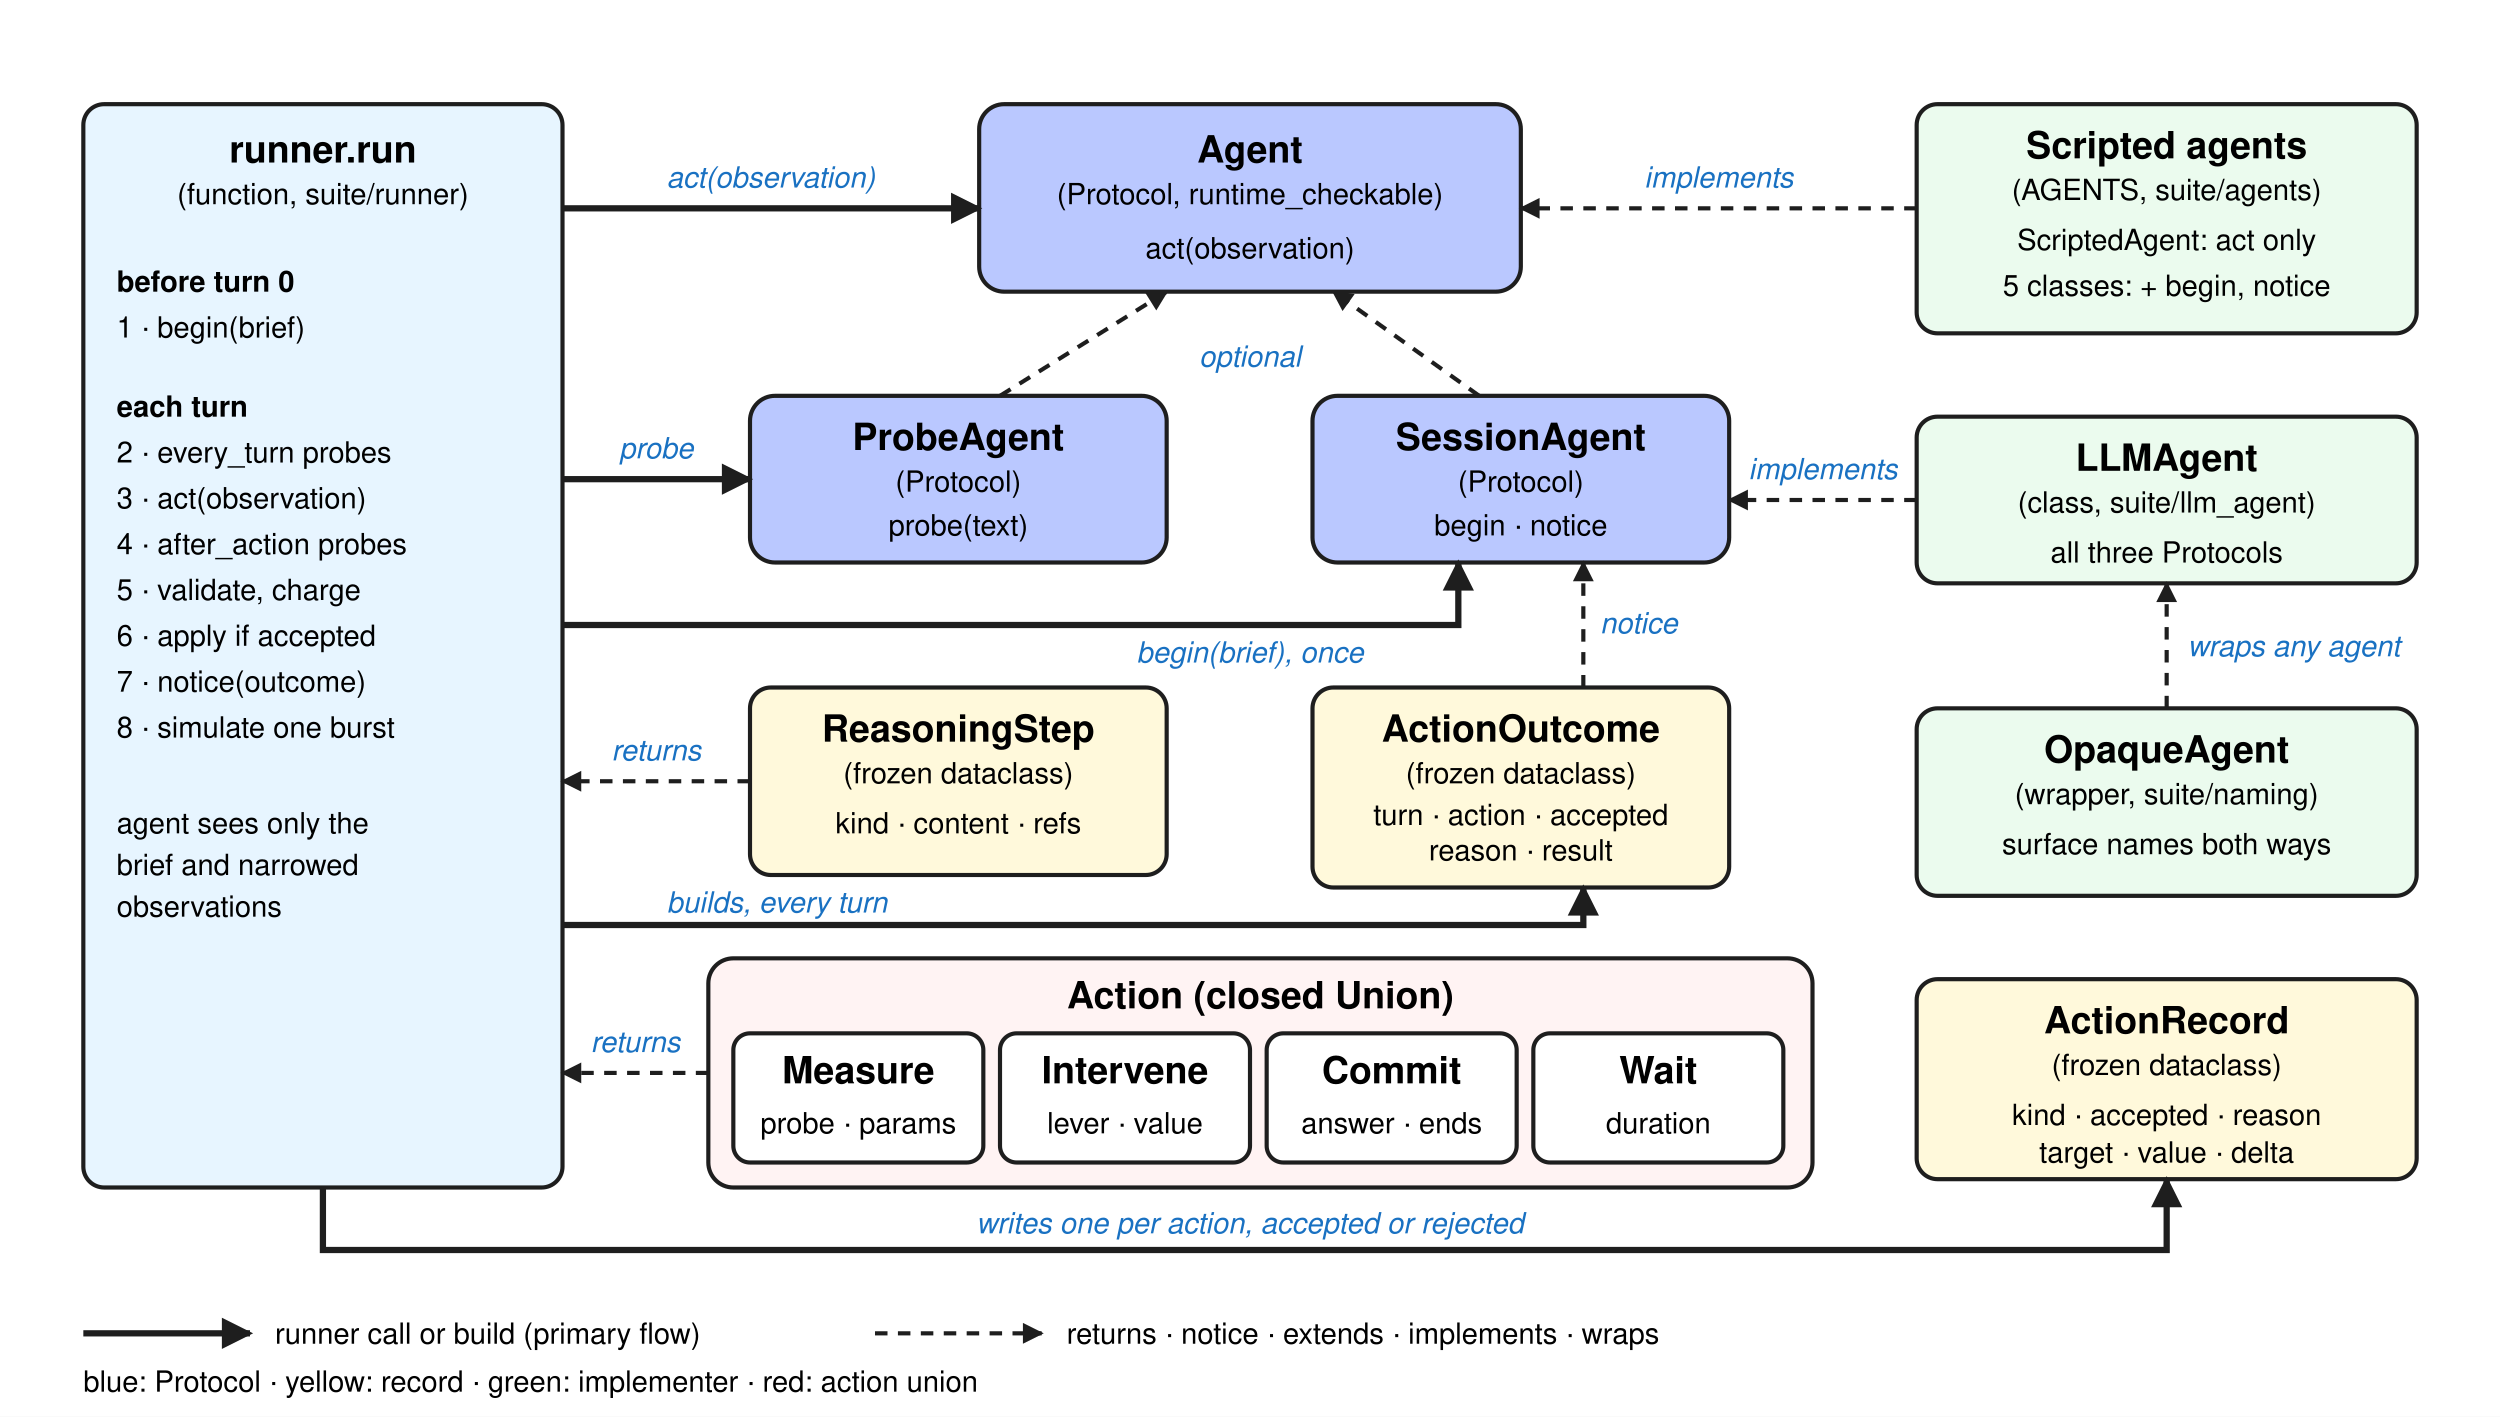
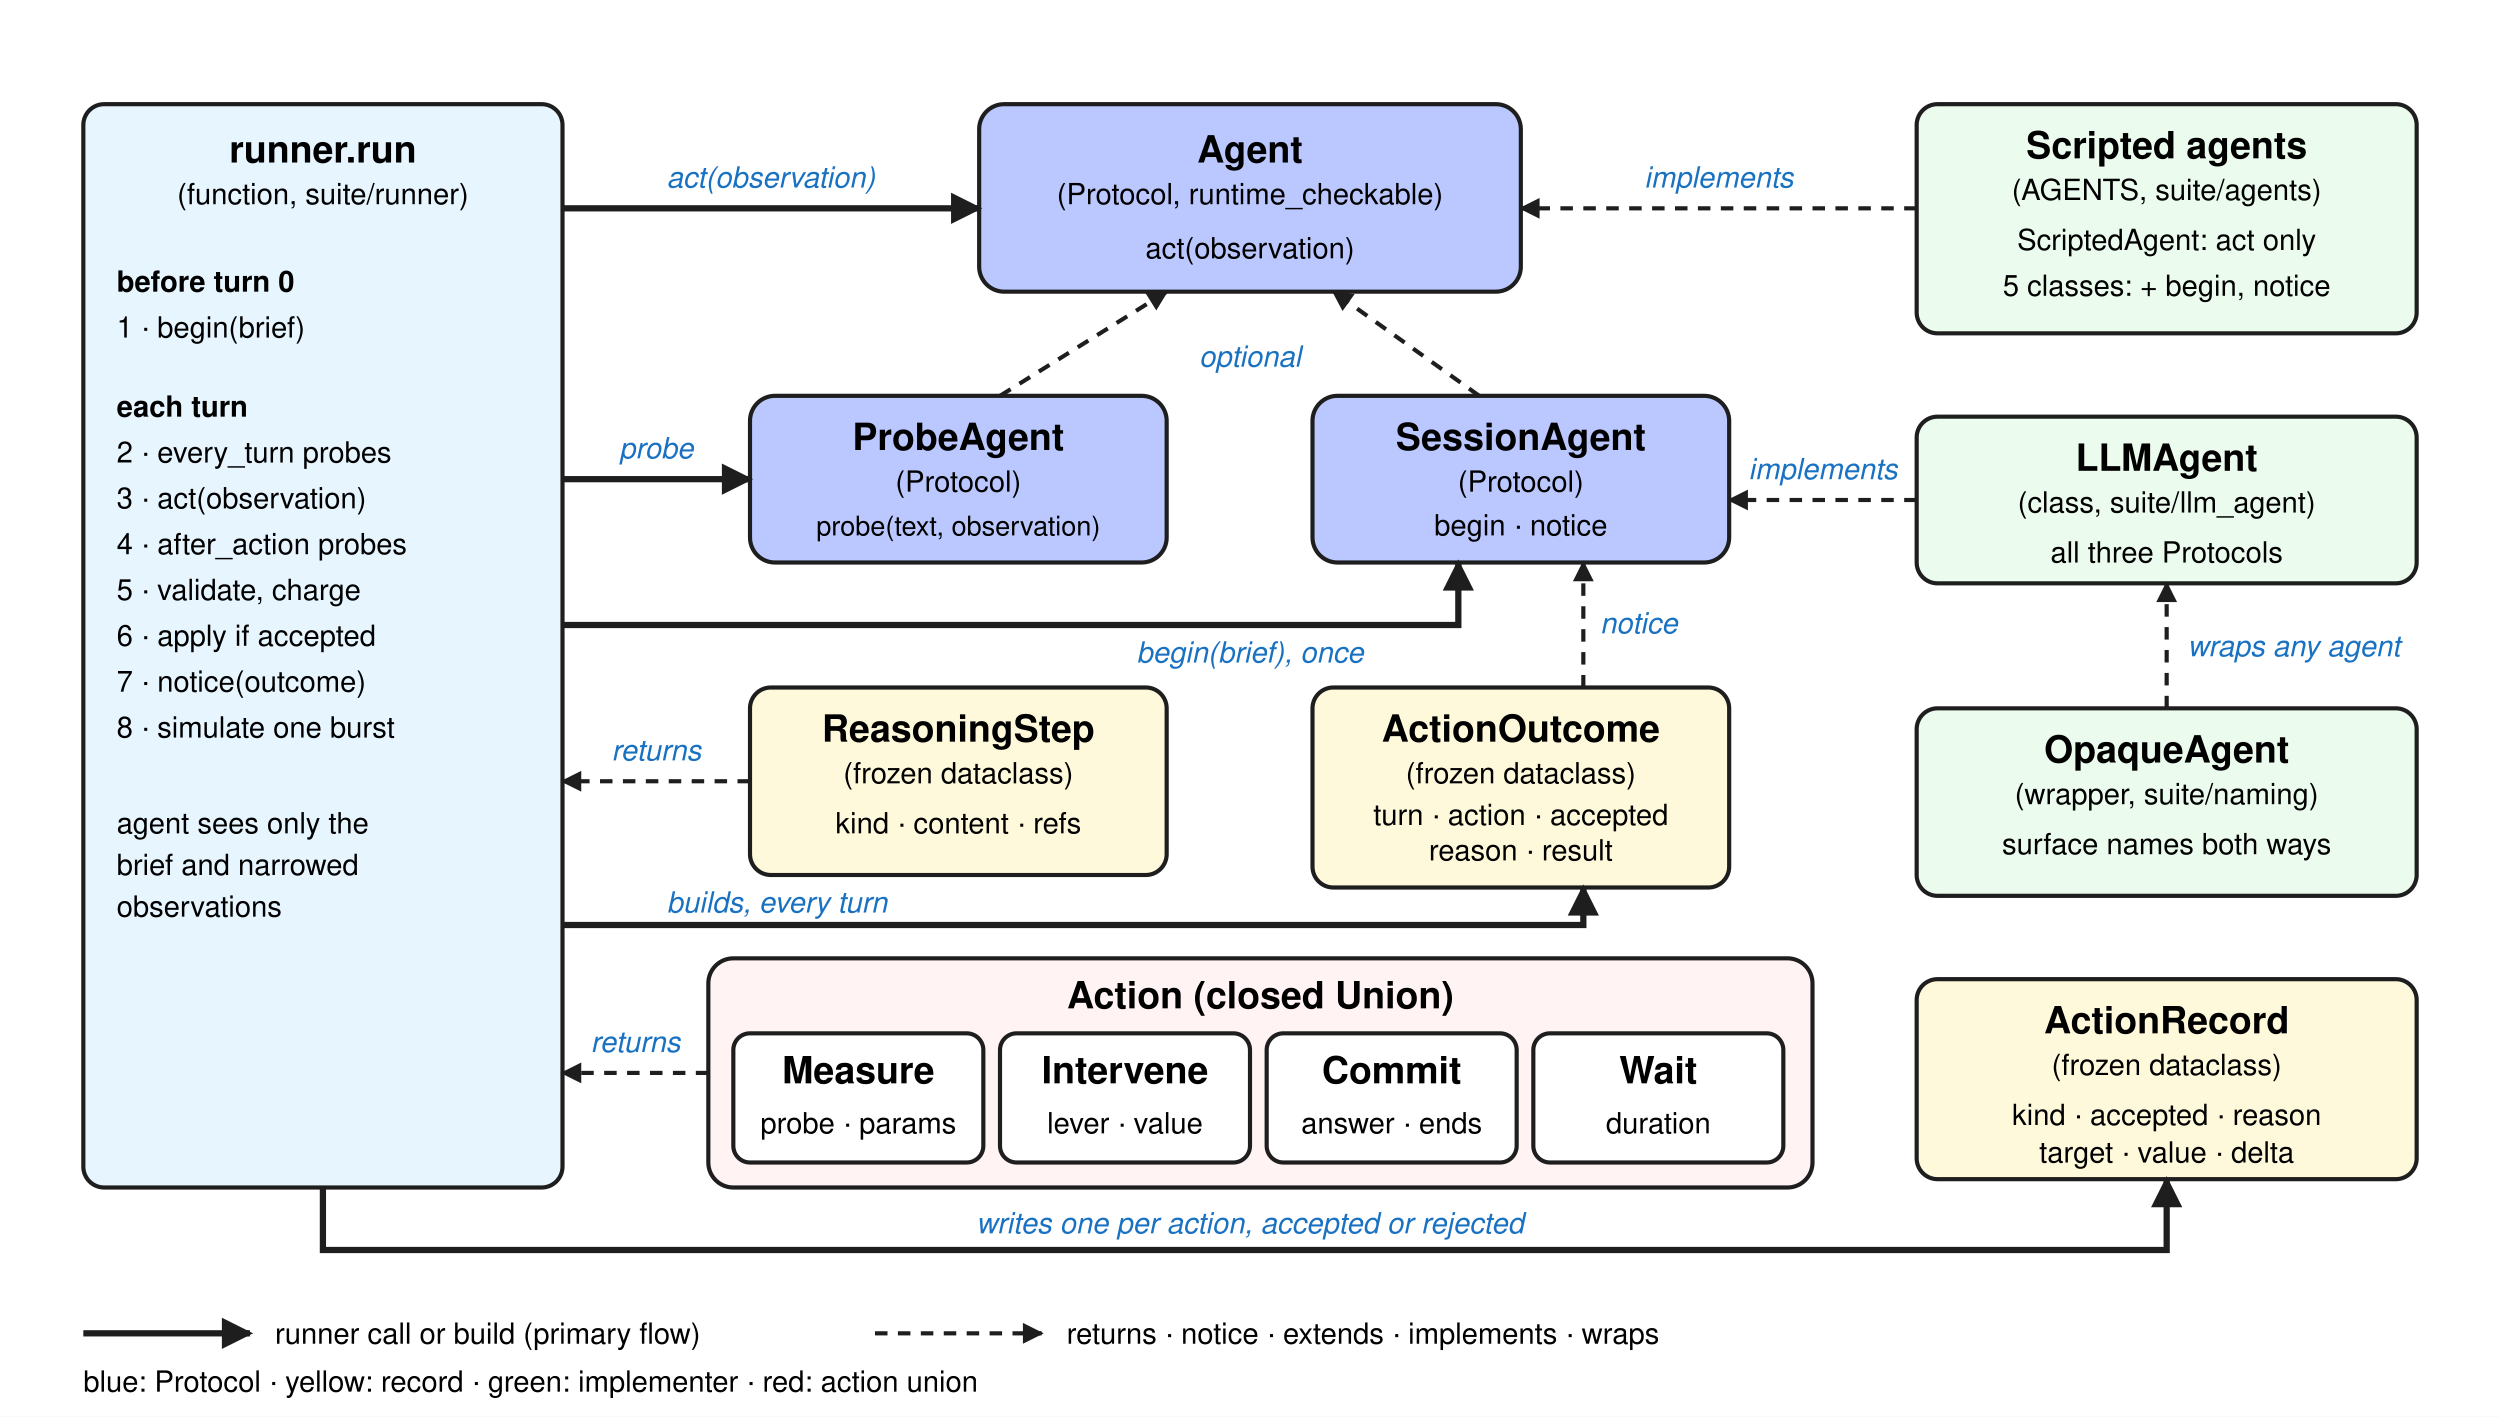
<svg xmlns="http://www.w3.org/2000/svg" width="2400" height="1360" viewBox="0 0 1200 680" font-family="Helvetica, Arial, sans-serif">
  <defs>
    <marker id="arrowhead" viewBox="0 0 10 10" refX="9" refY="5" markerWidth="5" markerHeight="5" orient="auto-start-reverse">
      <polygon points="0,0 10,5 0,10" fill="#1e1e1e" />
    </marker>
  </defs>
  <rect id="background" x="0" y="0" width="1200" height="680" fill="#ffffff" />
  <rect id="run-box" x="40" y="50" width="230" height="520" rx="10" fill="#e7f5ff" stroke="#1e1e1e" stroke-width="2" />
  <text id="run-name" x="155" y="78" font-size="18" font-weight="700" text-anchor="middle">runner.run</text>
  <text id="run-kind" x="155" y="98" font-size="14" text-anchor="middle">(function, suite/runner)</text>
  <text id="run-h1" x="56" y="140" font-size="14" font-weight="700">before turn 0</text>
  <text id="run-s1" x="56" y="162" font-size="14">1 · begin(brief)</text>
  <text id="run-h2" x="56" y="200" font-size="14" font-weight="700">each turn</text>
  <text id="run-s2" x="56" y="222" font-size="14">2 · every_turn probes</text>
  <text id="run-s3" x="56" y="244" font-size="14">3 · act(observation)</text>
  <text id="run-s4" x="56" y="266" font-size="14">4 · after_action probes</text>
  <text id="run-s5" x="56" y="288" font-size="14">5 · validate, charge</text>
  <text id="run-s6" x="56" y="310" font-size="14">6 · apply if accepted</text>
  <text id="run-s7" x="56" y="332" font-size="14">7 · notice(outcome)</text>
  <text id="run-s8" x="56" y="354" font-size="14">8 · simulate one burst</text>
  <text id="run-n1" x="56" y="400" font-size="14">agent sees only the</text>
  <text id="run-n2" x="56" y="420" font-size="14">brief and narrowed</text>
  <text id="run-n3" x="56" y="440" font-size="14">observations</text>
  <rect id="agent-box" x="470" y="50" width="260" height="90" rx="12" fill="#bac8ff" stroke="#1e1e1e" stroke-width="2" />
  <text id="agent-name" x="600" y="78" font-size="18" font-weight="700" text-anchor="middle">Agent</text>
  <text id="agent-kind" x="600" y="98" font-size="14" text-anchor="middle">(Protocol, runtime_checkable)</text>
  <text id="agent-m" x="600" y="124" font-size="14" text-anchor="middle">act(observation)</text>
  <rect id="probe-box" x="360" y="190" width="200" height="80" rx="12" fill="#bac8ff" stroke="#1e1e1e" stroke-width="2" />
  <text id="probe-name" x="460" y="216" font-size="18" font-weight="700" text-anchor="middle">ProbeAgent</text>
  <text id="probe-kind" x="460" y="236" font-size="14" text-anchor="middle">(Protocol)</text>
-   <text id="probe-m" x="460" y="257" font-size="14" text-anchor="middle">probe(text)</text>
+   <text id="probe-m" x="460" y="257" font-size="13" text-anchor="middle">probe(text, observation)</text>
  <rect id="session-box" x="630" y="190" width="200" height="80" rx="12" fill="#bac8ff" stroke="#1e1e1e" stroke-width="2" />
  <text id="session-name" x="730" y="216" font-size="18" font-weight="700" text-anchor="middle">SessionAgent</text>
  <text id="session-kind" x="730" y="236" font-size="14" text-anchor="middle">(Protocol)</text>
  <text id="session-m" x="730" y="257" font-size="14" text-anchor="middle">begin · notice</text>
  <path id="derive-probe" d="M 480 190 L 560 140" fill="none" stroke="#1e1e1e" stroke-width="2" stroke-dasharray="6,5" marker-end="url(#arrowhead)" />
  <path id="derive-session" d="M 710 190 L 640 140" fill="none" stroke="#1e1e1e" stroke-width="2" stroke-dasharray="6,5" marker-end="url(#arrowhead)" />
  <text id="derive-label" x="600" y="176" font-size="14" fill="#1971c2" font-style="italic" text-anchor="middle">optional</text>
  <rect id="step-box" x="360" y="330" width="200" height="90" rx="10" fill="#fff9db" stroke="#1e1e1e" stroke-width="2" />
  <text id="step-name" x="460" y="356" font-size="18" font-weight="700" text-anchor="middle">ReasoningStep</text>
  <text id="step-kind" x="460" y="376" font-size="14" text-anchor="middle">(frozen dataclass)</text>
  <text id="step-f" x="460" y="400" font-size="14" text-anchor="middle">kind · content · refs</text>
  <rect id="outcome-box" x="630" y="330" width="200" height="96" rx="10" fill="#fff9db" stroke="#1e1e1e" stroke-width="2" />
  <text id="outcome-name" x="730" y="356" font-size="18" font-weight="700" text-anchor="middle">ActionOutcome</text>
  <text id="outcome-kind" x="730" y="376" font-size="14" text-anchor="middle">(frozen dataclass)</text>
  <text id="outcome-f1" x="730" y="396" font-size="14" text-anchor="middle">turn · action · accepted</text>
  <text id="outcome-f2" x="730" y="413" font-size="14" text-anchor="middle">reason · result</text>
  <rect id="action-box" x="340" y="460" width="530" height="110" rx="12" fill="#fff3f3" stroke="#1e1e1e" stroke-width="2" />
  <text id="action-name" x="605" y="484" font-size="18" font-weight="700" text-anchor="middle">Action (closed Union)</text>
  <rect id="measure-box" x="352" y="496" width="120" height="62" rx="8" fill="#ffffff" stroke="#1e1e1e" stroke-width="2" />
  <text id="measure-name" x="412" y="520" font-size="18" font-weight="600" text-anchor="middle">Measure</text>
  <text id="measure-f" x="412" y="544" font-size="14" text-anchor="middle">probe · params</text>
  <rect id="intervene-box" x="480" y="496" width="120" height="62" rx="8" fill="#ffffff" stroke="#1e1e1e" stroke-width="2" />
  <text id="intervene-name" x="540" y="520" font-size="18" font-weight="600" text-anchor="middle">Intervene</text>
  <text id="intervene-f" x="540" y="544" font-size="14" text-anchor="middle">lever · value</text>
  <rect id="commit-box" x="608" y="496" width="120" height="62" rx="8" fill="#ffffff" stroke="#1e1e1e" stroke-width="2" />
  <text id="commit-name" x="668" y="520" font-size="18" font-weight="600" text-anchor="middle">Commit</text>
  <text id="commit-f" x="668" y="544" font-size="14" text-anchor="middle">answer · ends</text>
  <rect id="wait-box" x="736" y="496" width="120" height="62" rx="8" fill="#ffffff" stroke="#1e1e1e" stroke-width="2" />
  <text id="wait-name" x="796" y="520" font-size="18" font-weight="600" text-anchor="middle">Wait</text>
  <text id="wait-f" x="796" y="544" font-size="14" text-anchor="middle">duration</text>
  <rect id="scripted-box" x="920" y="50" width="240" height="110" rx="10" fill="#ebfbee" stroke="#1e1e1e" stroke-width="2" />
  <text id="scripted-name" x="1040" y="76" font-size="18" font-weight="700" text-anchor="middle">Scripted agents</text>
  <text id="scripted-kind" x="1040" y="96" font-size="14" text-anchor="middle">(AGENTS, suite/agents)</text>
  <text id="scripted-f1" x="1040" y="120" font-size="14" text-anchor="middle">ScriptedAgent: act only</text>
  <text id="scripted-f2" x="1040" y="142" font-size="14" text-anchor="middle">5 classes: + begin, notice</text>
  <rect id="llm-box" x="920" y="200" width="240" height="80" rx="10" fill="#ebfbee" stroke="#1e1e1e" stroke-width="2" />
  <text id="llm-name" x="1040" y="226" font-size="18" font-weight="700" text-anchor="middle">LLMAgent</text>
  <text id="llm-kind" x="1040" y="246" font-size="14" text-anchor="middle">(class, suite/llm_agent)</text>
  <text id="llm-f" x="1040" y="270" font-size="14" text-anchor="middle">all three Protocols</text>
  <rect id="opaque-box" x="920" y="340" width="240" height="90" rx="10" fill="#ebfbee" stroke="#1e1e1e" stroke-width="2" />
  <text id="opaque-name" x="1040" y="366" font-size="18" font-weight="700" text-anchor="middle">OpaqueAgent</text>
  <text id="opaque-kind" x="1040" y="386" font-size="14" text-anchor="middle">(wrapper, suite/naming)</text>
  <text id="opaque-f" x="1040" y="410" font-size="14" text-anchor="middle">surface names both ways</text>
  <rect id="record-box" x="920" y="470" width="240" height="96" rx="10" fill="#fff9db" stroke="#1e1e1e" stroke-width="2" />
  <text id="record-name" x="1040" y="496" font-size="18" font-weight="700" text-anchor="middle">ActionRecord</text>
  <text id="record-kind" x="1040" y="516" font-size="14" text-anchor="middle">(frozen dataclass)</text>
  <text id="record-f1" x="1040" y="540" font-size="14" text-anchor="middle">kind · accepted · reason</text>
  <text id="record-f2" x="1040" y="558" font-size="14" text-anchor="middle">target · value · delta</text>
  <path id="call-act" d="M 270 100 L 470 100" fill="none" stroke="#1e1e1e" stroke-width="3" marker-end="url(#arrowhead)" />
  <text id="call-act-label" x="370" y="90" font-size="14" fill="#1971c2" font-style="italic" text-anchor="middle">act(observation)</text>
  <path id="call-probe" d="M 270 230 L 360 230" fill="none" stroke="#1e1e1e" stroke-width="3" marker-end="url(#arrowhead)" />
  <text id="call-probe-label" x="315" y="220" font-size="14" fill="#1971c2" font-style="italic" text-anchor="middle">probe</text>
  <path id="call-begin" d="M 270 300 L 700 300 L 700 270" fill="none" stroke="#1e1e1e" stroke-width="3" marker-end="url(#arrowhead)" />
  <text id="call-begin-label" x="600" y="318" font-size="14" fill="#1971c2" font-style="italic" text-anchor="middle">begin(brief), once</text>
  <path id="call-outcome" d="M 270 444 L 760 444 L 760 426" fill="none" stroke="#1e1e1e" stroke-width="3" marker-end="url(#arrowhead)" />
  <text id="call-outcome-label" x="320" y="438" font-size="14" fill="#1971c2" font-style="italic" text-anchor="start">builds, every turn</text>
  <path id="call-record" d="M 155 570 L 155 600 L 1040 600 L 1040 566" fill="none" stroke="#1e1e1e" stroke-width="3" marker-end="url(#arrowhead)" />
  <text id="call-record-label" x="600" y="592" font-size="14" fill="#1971c2" font-style="italic" text-anchor="middle">writes one per action, accepted or rejected</text>
  <path id="ret-action" d="M 340 515 L 270 515" fill="none" stroke="#1e1e1e" stroke-width="2" stroke-dasharray="6,5" marker-end="url(#arrowhead)" />
  <text id="ret-action-label" x="305" y="505" font-size="14" fill="#1971c2" font-style="italic" text-anchor="middle">returns</text>
  <path id="ret-step" d="M 360 375 L 270 375" fill="none" stroke="#1e1e1e" stroke-width="2" stroke-dasharray="6,5" marker-end="url(#arrowhead)" />
  <text id="ret-step-label" x="315" y="365" font-size="14" fill="#1971c2" font-style="italic" text-anchor="middle">returns</text>
  <path id="notice" d="M 760 330 L 760 270" fill="none" stroke="#1e1e1e" stroke-width="2" stroke-dasharray="6,5" marker-end="url(#arrowhead)" />
  <text id="notice-label" x="768" y="304" font-size="14" fill="#1971c2" font-style="italic" text-anchor="start">notice</text>
  <path id="impl-scripted" d="M 920 100 L 730 100" fill="none" stroke="#1e1e1e" stroke-width="2" stroke-dasharray="6,5" marker-end="url(#arrowhead)" />
  <text id="impl-scripted-label" x="825" y="90" font-size="14" fill="#1971c2" font-style="italic" text-anchor="middle">implements</text>
  <path id="impl-llm" d="M 920 240 L 830 240" fill="none" stroke="#1e1e1e" stroke-width="2" stroke-dasharray="6,5" marker-end="url(#arrowhead)" />
  <text id="impl-llm-label" x="875" y="230" font-size="14" fill="#1971c2" font-style="italic" text-anchor="middle">implements</text>
  <path id="wraps" d="M 1040 340 L 1040 280" fill="none" stroke="#1e1e1e" stroke-width="2" stroke-dasharray="6,5" marker-end="url(#arrowhead)" />
  <text id="wraps-label" x="1050" y="315" font-size="14" fill="#1971c2" font-style="italic" text-anchor="start">wraps any agent</text>
  <line id="legend-solid" x1="40" y1="640" x2="120" y2="640" stroke="#1e1e1e" stroke-width="3" marker-end="url(#arrowhead)" />
  <text id="legend-solid-label" x="132" y="645" font-size="14">runner call or build (primary flow)</text>
  <line id="legend-dotted" x1="420" y1="640" x2="500" y2="640" stroke="#1e1e1e" stroke-width="2" stroke-dasharray="6,5" marker-end="url(#arrowhead)" />
  <text id="legend-dotted-label" x="512" y="645" font-size="14">returns · notice · extends · implements · wraps</text>
  <text id="legend-colors" x="40" y="668" font-size="14">blue: Protocol · yellow: record · green: implementer · red: action union</text>
</svg>
